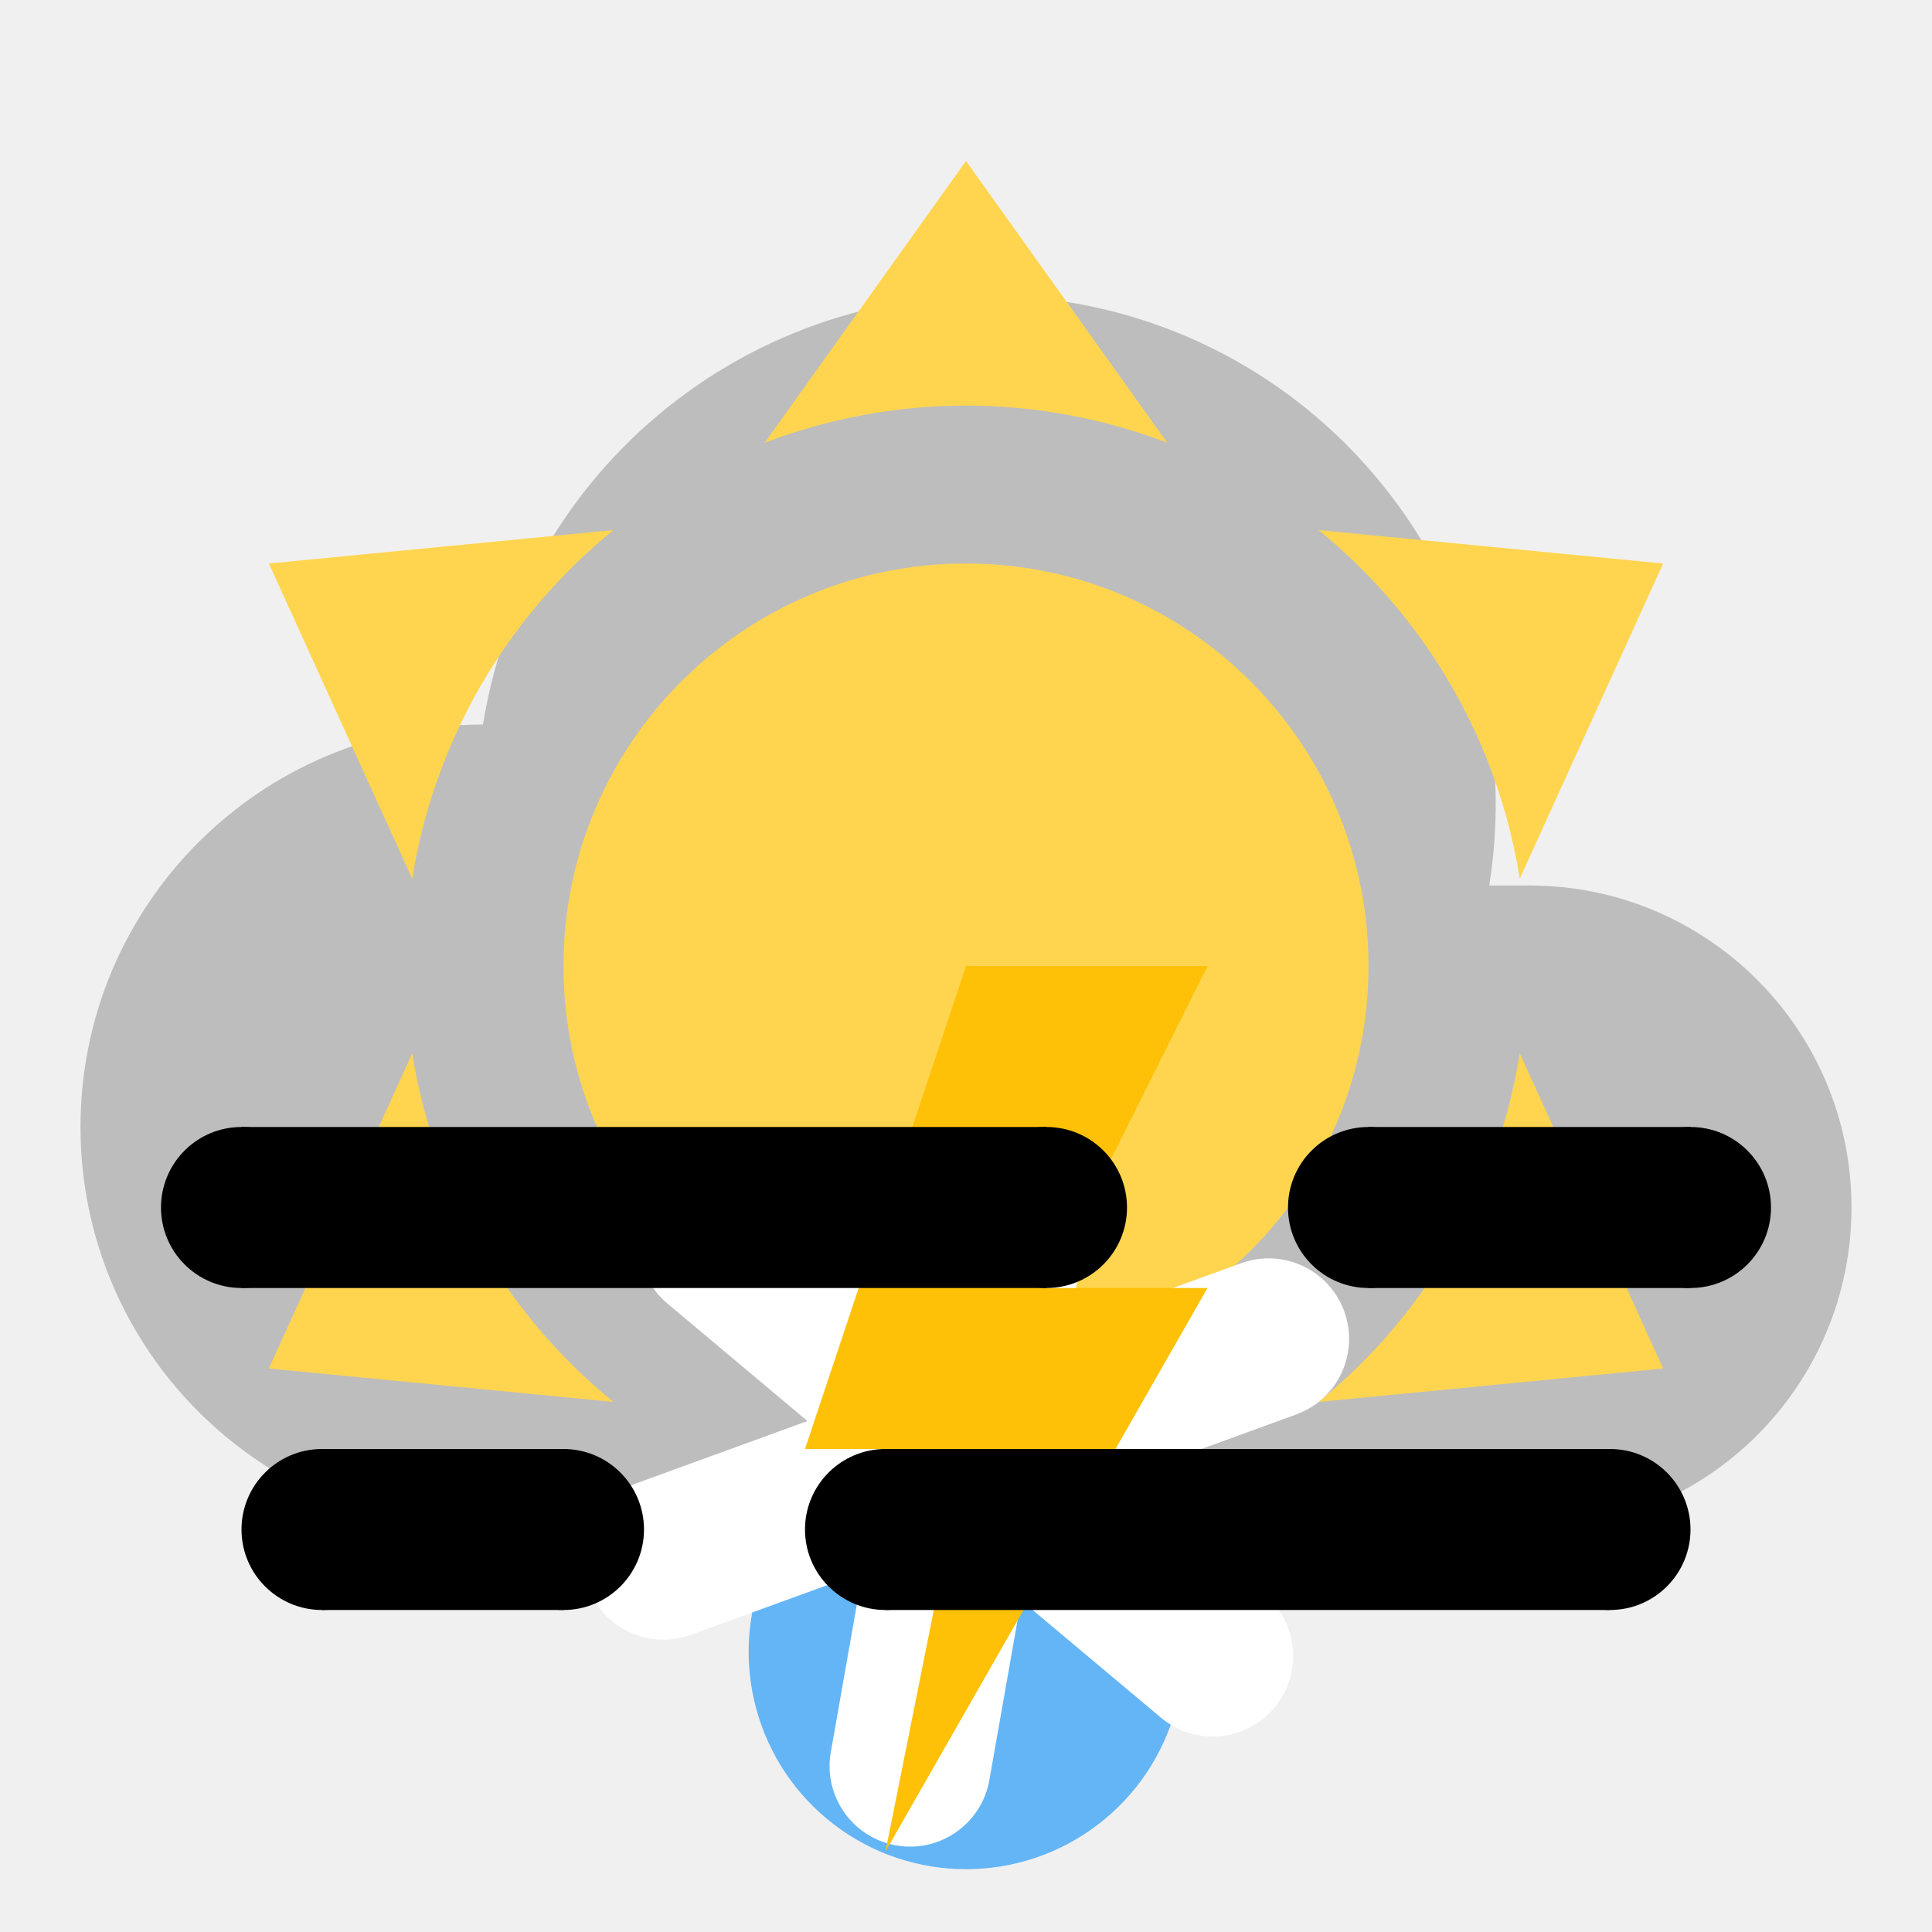
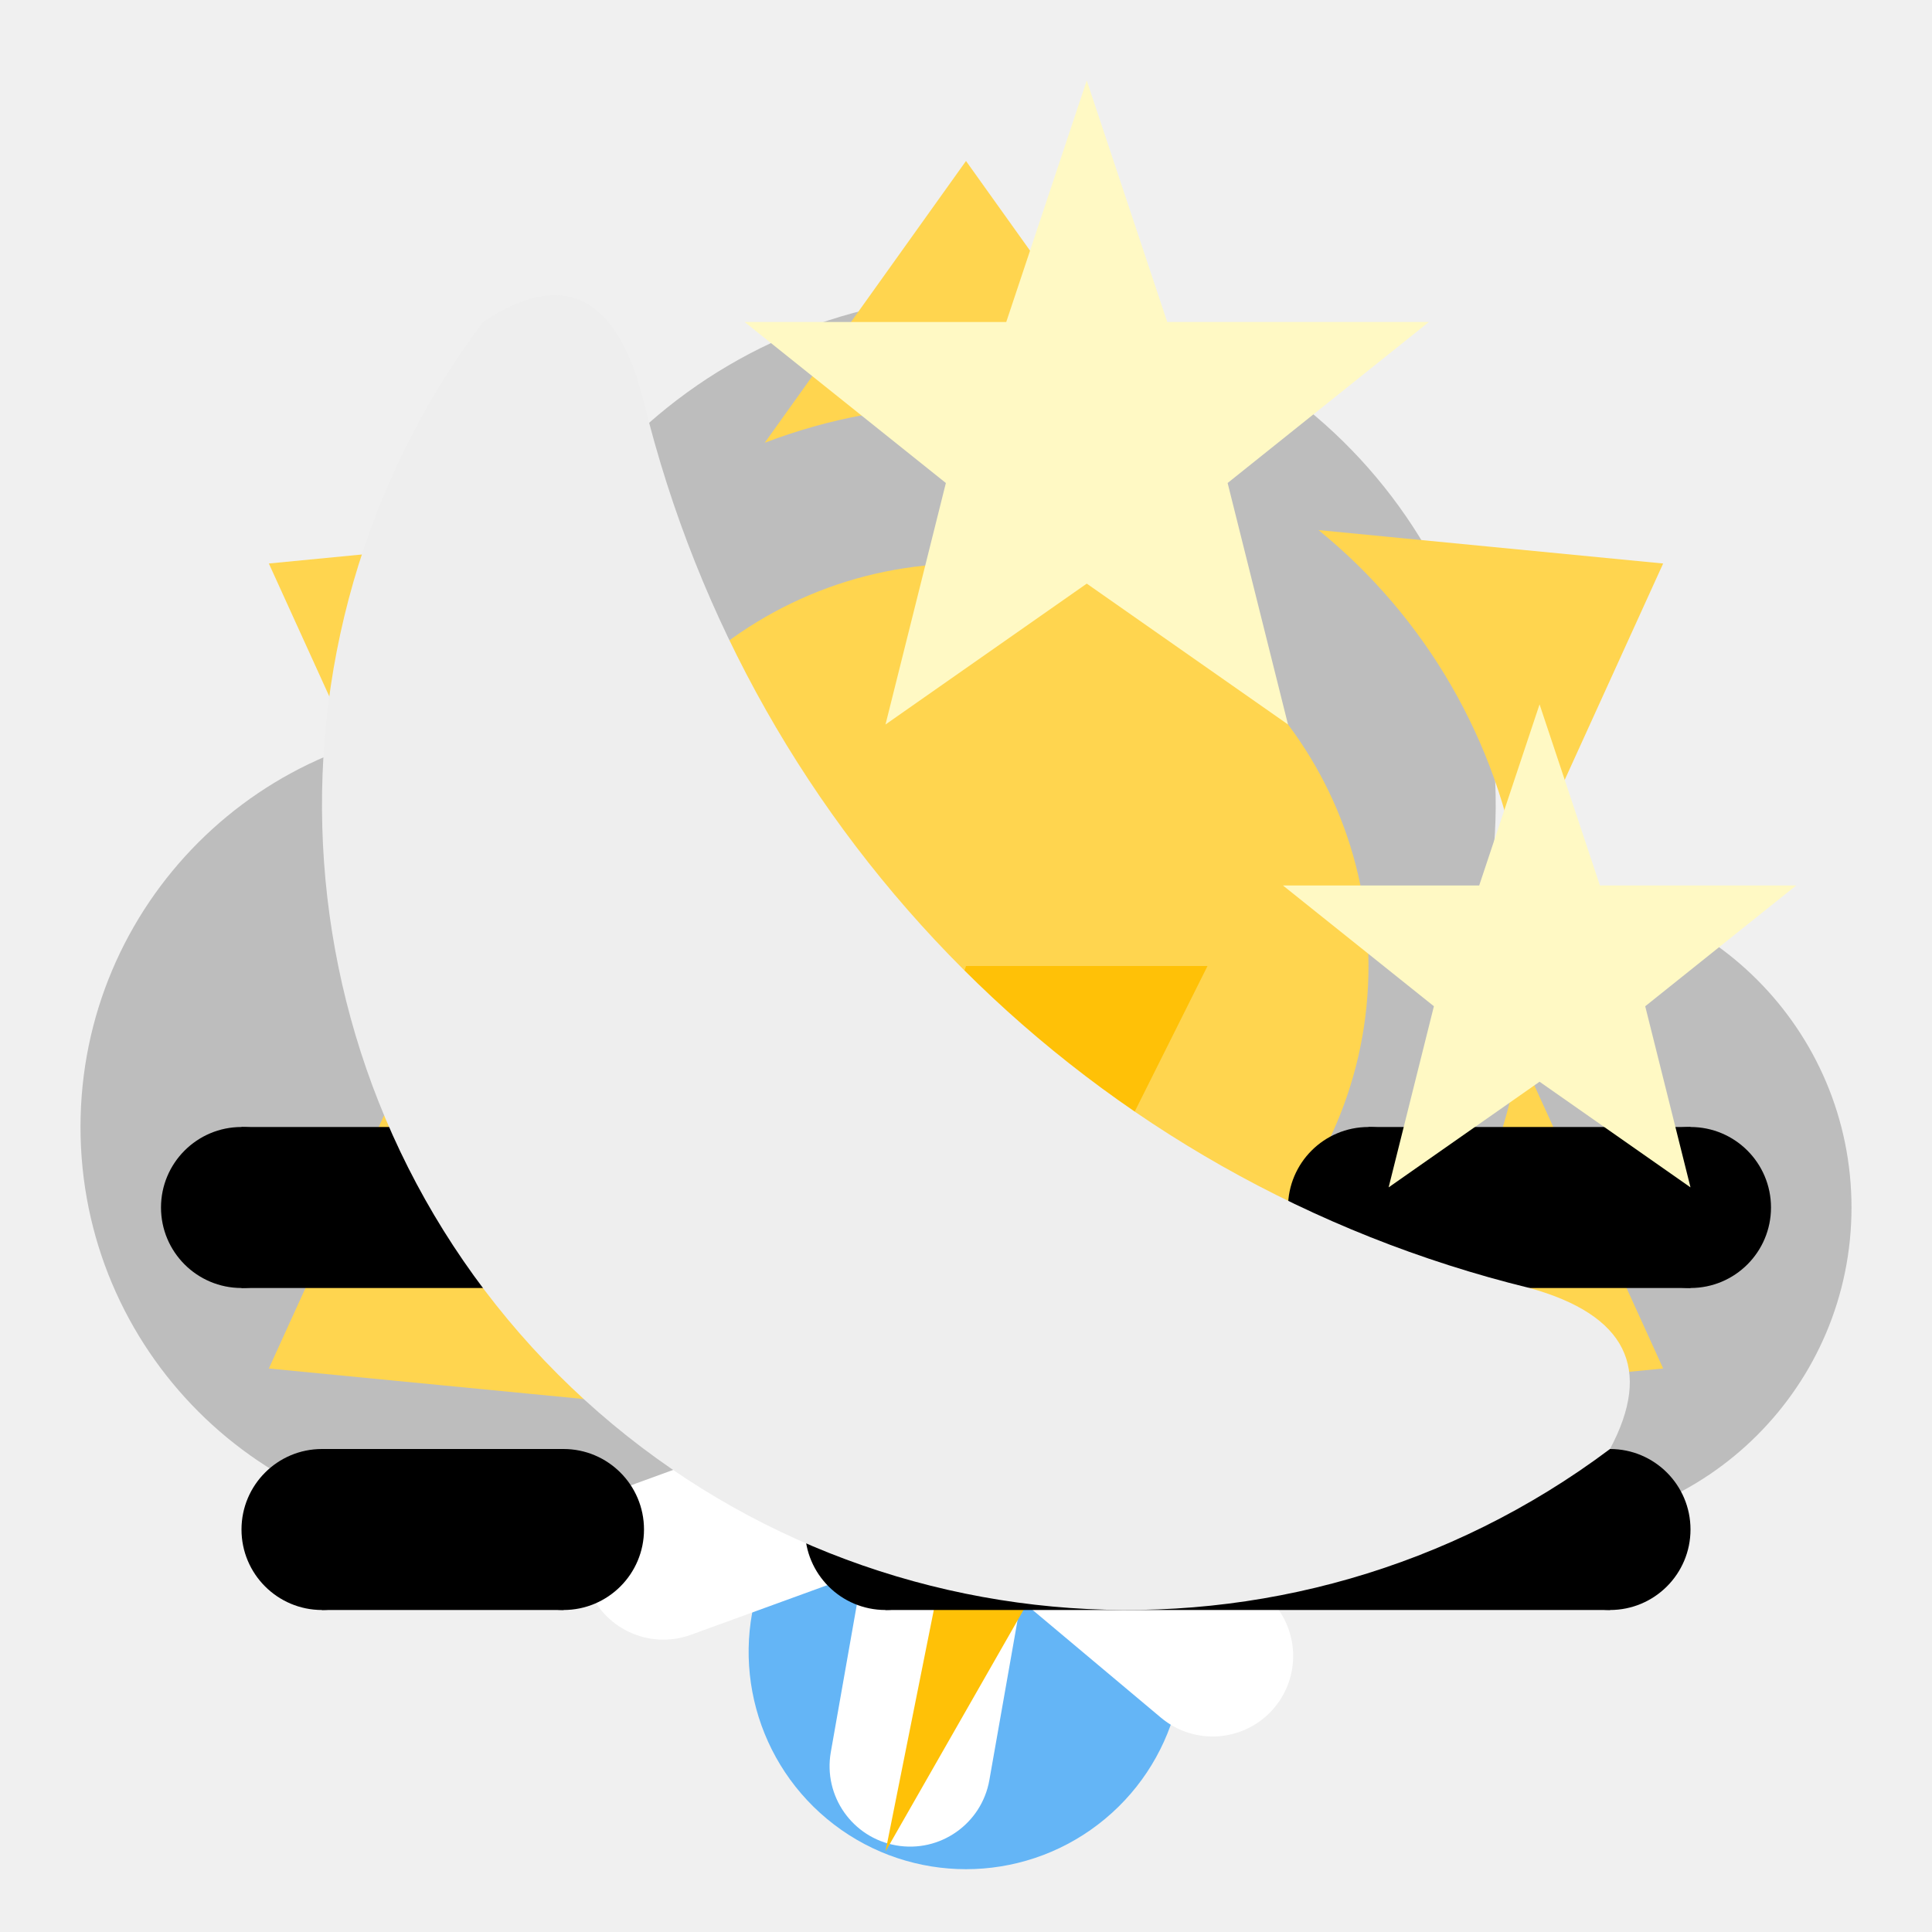
<svg xmlns="http://www.w3.org/2000/svg" xmlns:xlink="http://www.w3.org/1999/xlink" viewBox="0 0 24 24" version="1.1">
  <g id="cloud">
    <path style="fill:#BDBDBD" d="M 6,19                A 5,5 0 0,1 6,9                A 6,6 0 0,1 18.5,11                H 19                A 4,4 0 0,1 19,19                Z" />
  </g>
  <g id="sun">
    <circle style="fill:#ffd54f" id="sphere" cx="12" cy="12" r="5" />
    <path d="M 12,2                L 14.5,5.5                A 7,7 0 0,0 9.5,5.5                Z" id="sunbeam" fill="#ffd54f" />
    <use transform="rotate(60,12,12)" xlink:href="#sunbeam" />
    <use transform="rotate(120,12,12)" xlink:href="#sunbeam" />
    <use transform="rotate(180,12,12)" xlink:href="#sunbeam" />
    <use transform="rotate(240,12,12)" xlink:href="#sunbeam" />
    <use transform="rotate(300,12,12)" xlink:href="#sunbeam" />
  </g>
  <g id="droplet">
    <path style="fill:#64b5f6" d="M 12,15                L 14.5,19.5                A 2.7,2.7 0 1,1 9.5,19.5                Z" />
  </g>
  <g id="snowflake" transform="rotate(10,12,18)">
    <path fill="#ffffff" id="snowflake_branch" d="M 11,14                A 1,1 0 0,1 13,14                V 22                A 1,1 0 0,1 11,22                Z" />
    <use transform="rotate(60,12,18)" xlink:href="#snowflake_branch" />
    <use transform="rotate(120,12,18)" xlink:href="#snowflake_branch" />
  </g>
  <g id="lightning">
    <path style="fill:#FFC107" d="M 12,12                H 15                L 13,16                H 15                L 11,23                L 12,18                H 10                Z" />
  </g>
  <g id="haze">
    <circle cx="3" cy="15" r="1" />
    <rect x="3" y="14" width="10" height="2" />
    <circle cx="13" cy="15" r="1" />
    <circle cx="17" cy="15" r="1" />
    <rect x="17" y="14" width="4" height="2" />
    <circle cx="21" cy="15" r="1" />
    <circle cx="4" cy="19" r="1" />
    <rect x="4" y="18" width="3" height="2" />
    <circle cx="7" cy="19" r="1" />
    <circle cx="11" cy="19" r="1" />
    <rect x="11" y="18" width="9" height="2" />
    <circle cx="20" cy="19" r="1" />
  </g>
+   <g id="night">
+     <polygon id="star" style="fill:#FFF9C4" points="13.5,1                     14.5,4                     17.75,4                     15.25,6                     16,9                     13.5,7.25                     11,9                     11.75,6                     9.25,4                     12.5,4" />
+     <use transform="translate(9,8) scale(0.75)" xlink:href="#star" />
+     <path style="fill:#EEEEEE" d="M 6,4                A 10,10 0 0,0 20,18                Q 20.8,16.5 19,16                A 15,15 0 0,1 8,5                Q 7.5,3 6,4                Z" />
+   </g>
</svg>
